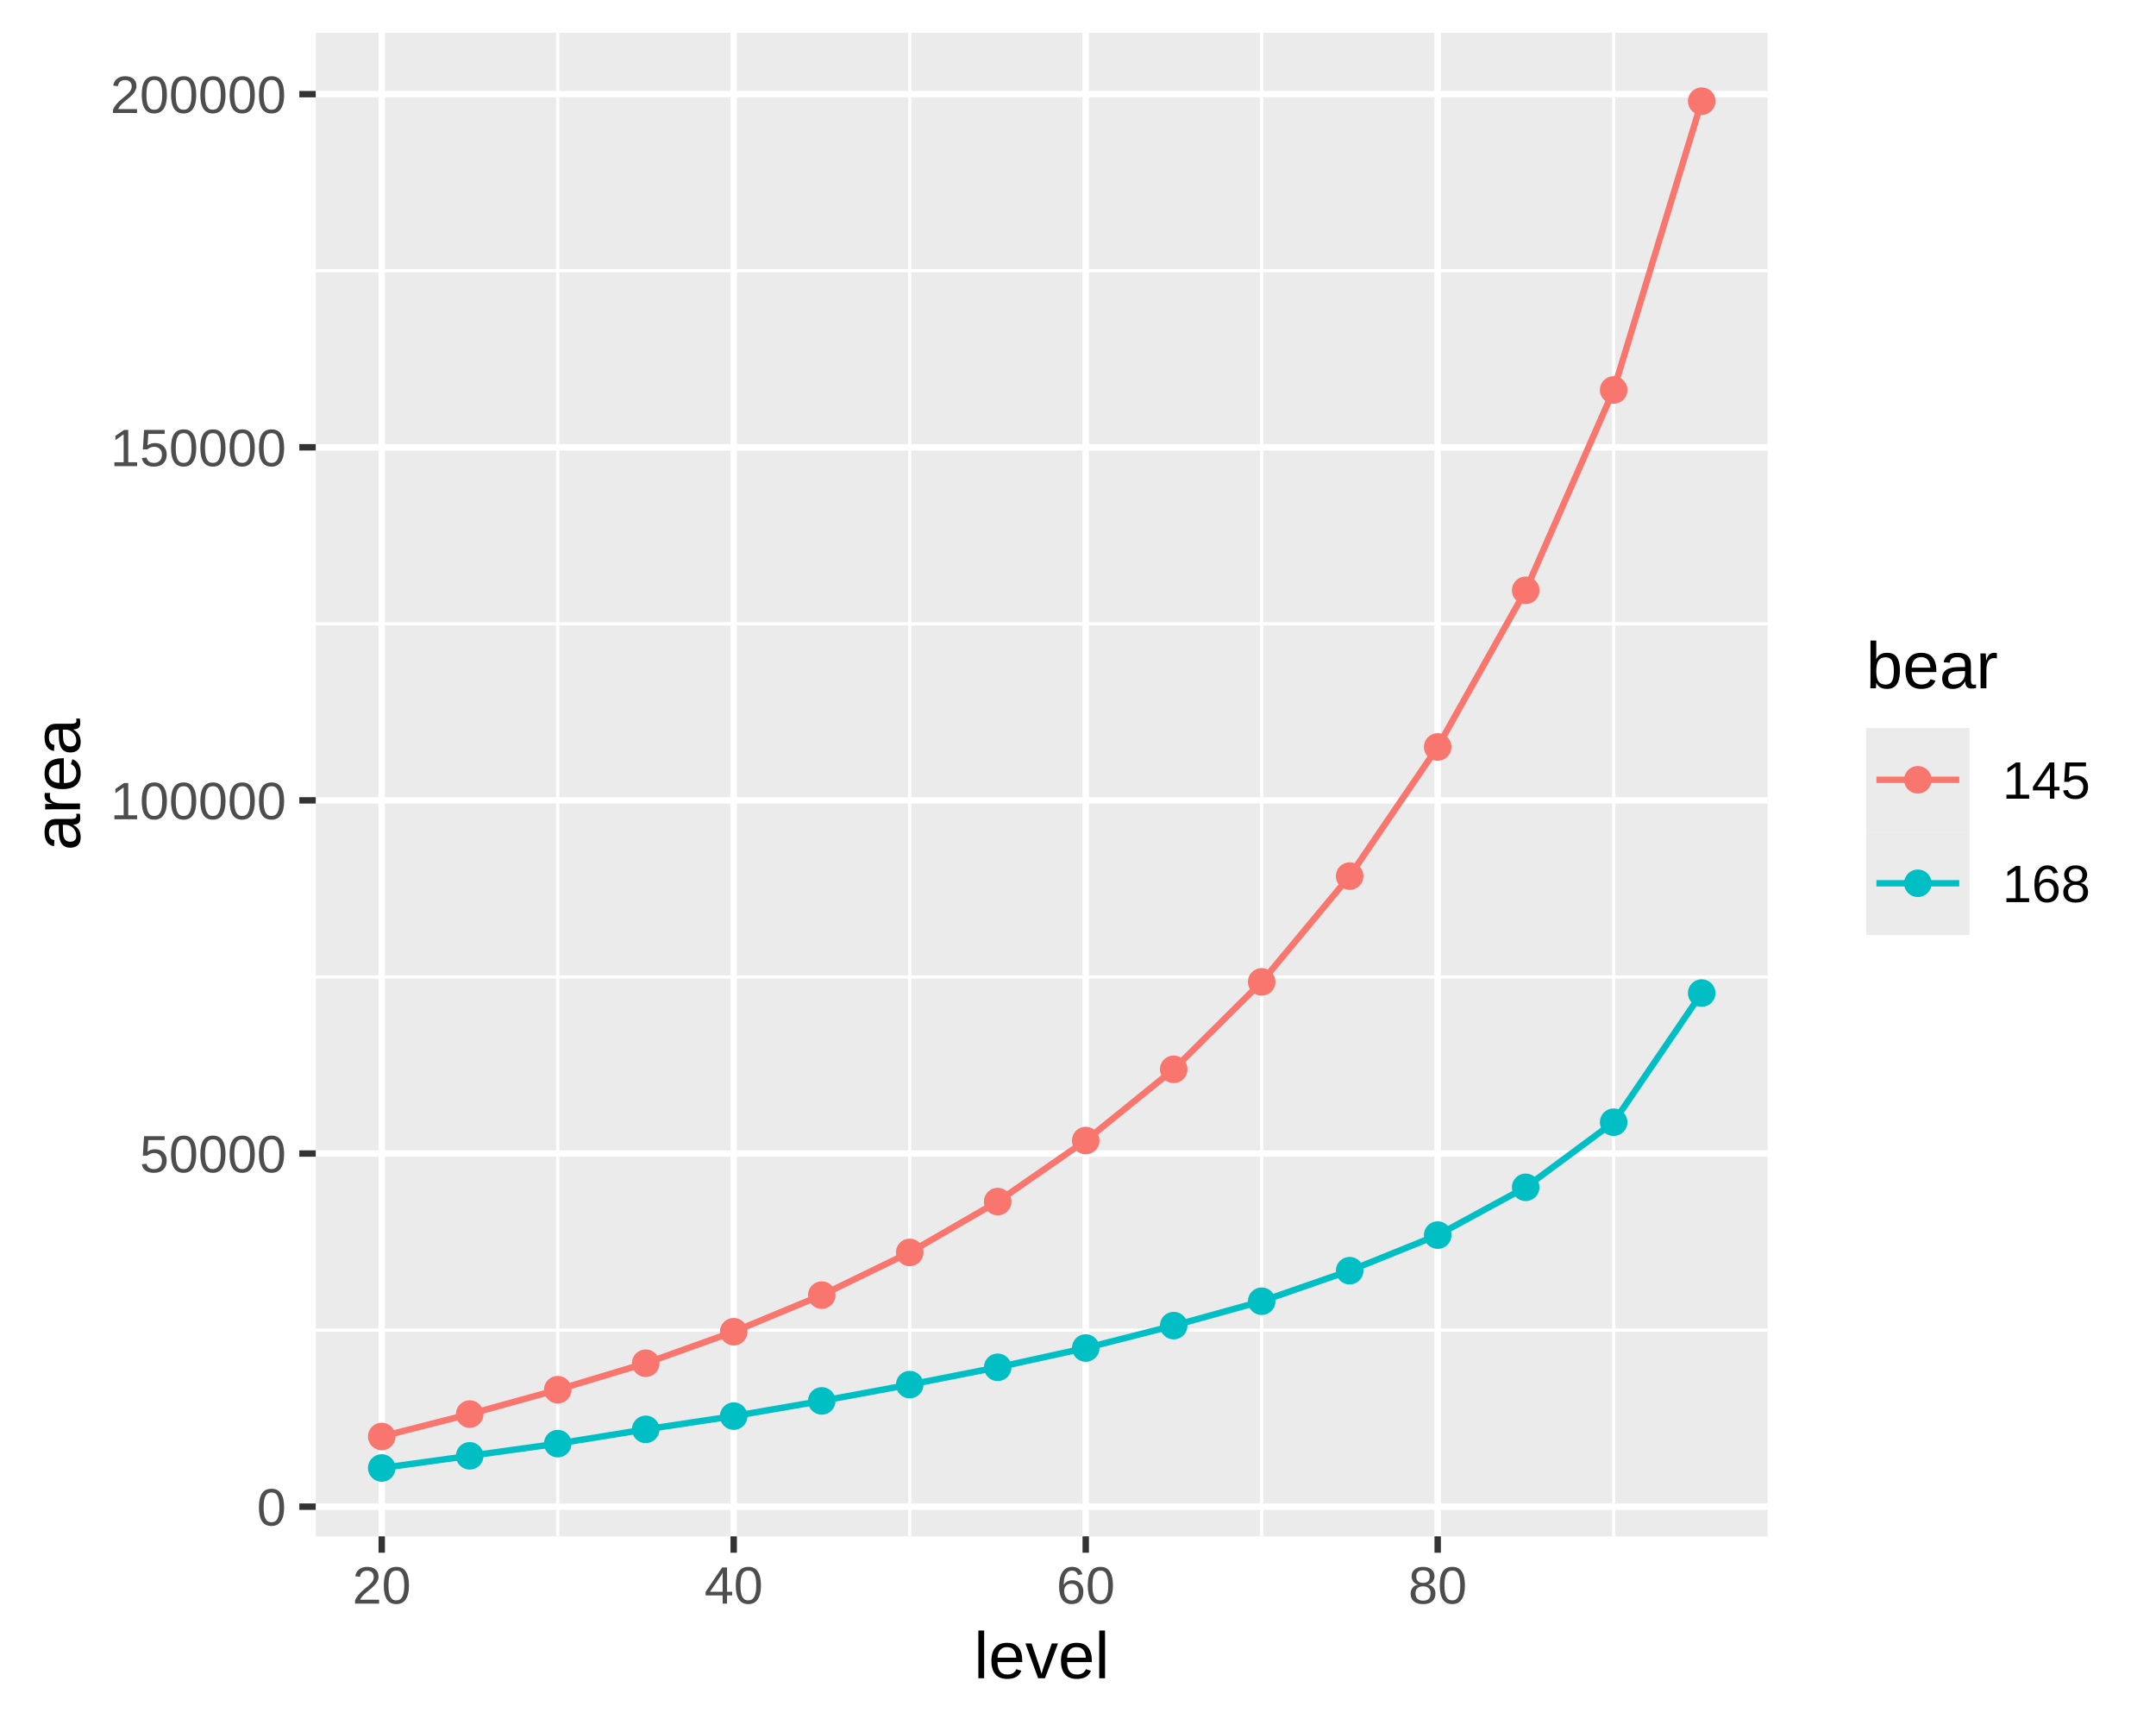
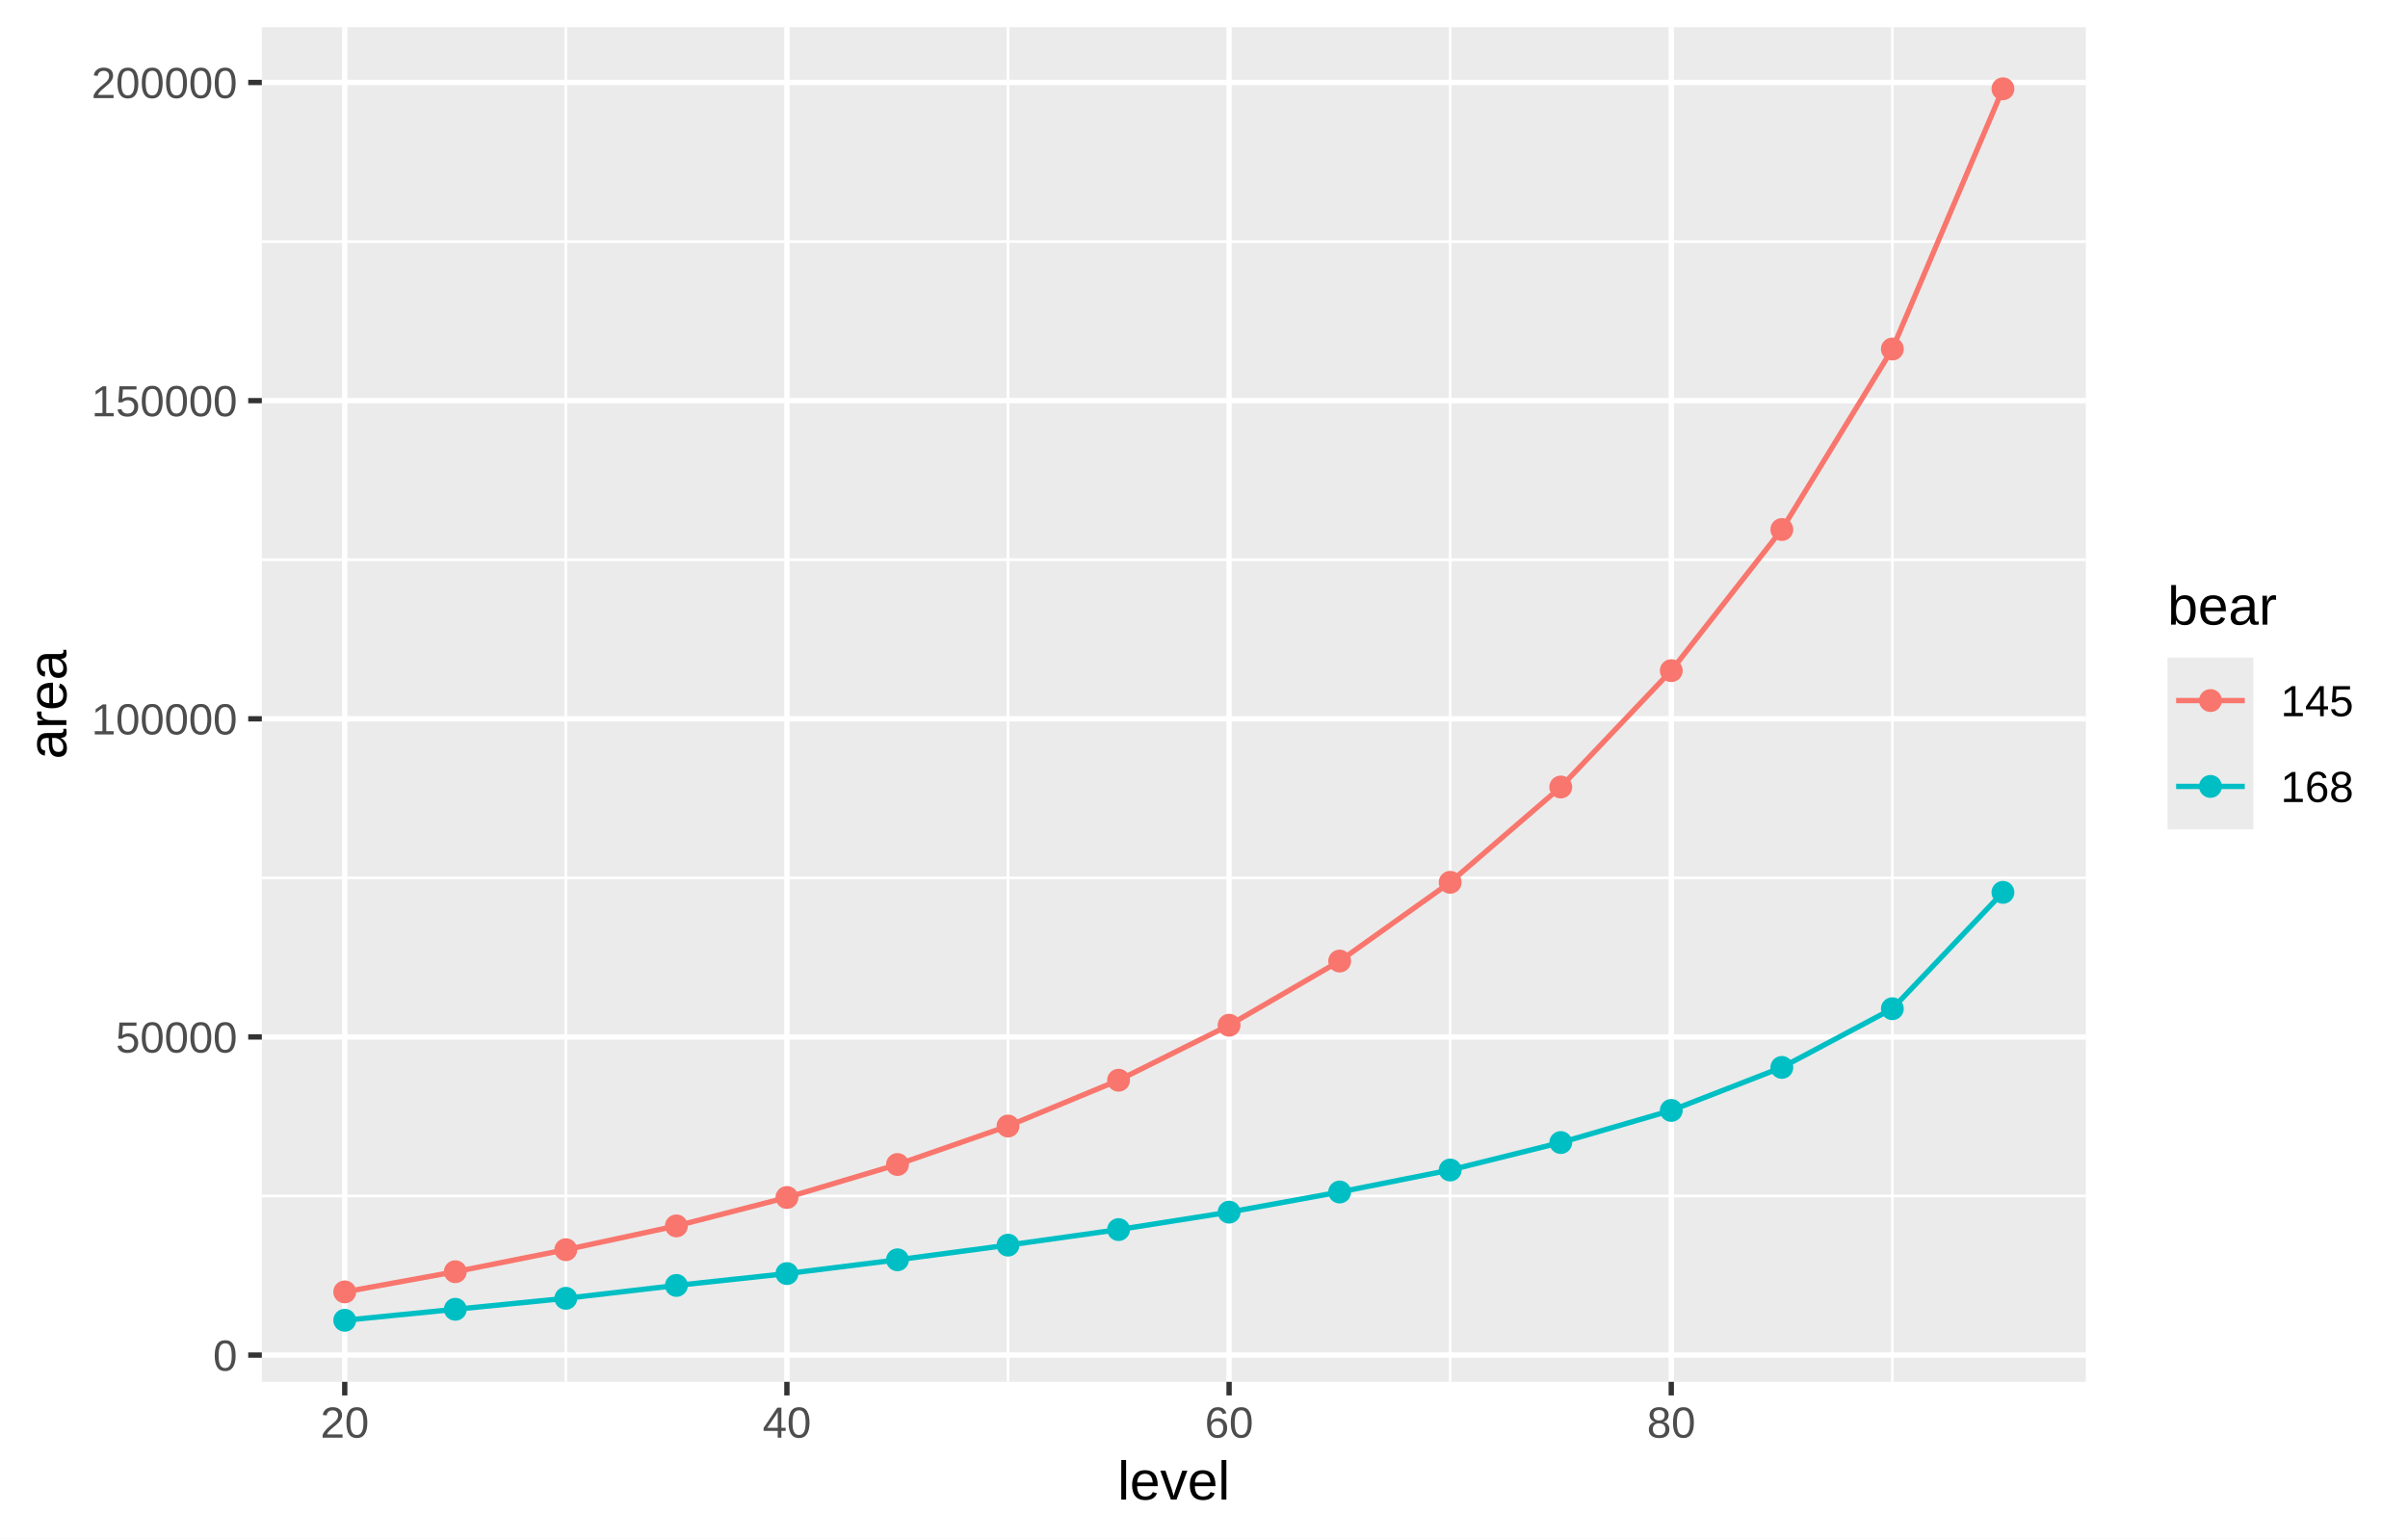
- <svg xmlns="http://www.w3.org/2000/svg" class="svglite" width="360.00pt" height="288.00pt" viewBox="0 0 360.00 288.00">
-   <defs>
-     <style type="text/css">
+ <svg xmlns="http://www.w3.org/2000/svg" width="484.56pt" height="309.60pt" viewBox="0 0 484.56 309.60">
+   <g class="svglite">
+     <defs>
+       <style type="text/css">
    .svglite line, .svglite polyline, .svglite polygon, .svglite path, .svglite rect, .svglite circle {
      fill: none;
      stroke: #000000;
      stroke-linecap: round;
      stroke-linejoin: round;
      stroke-miterlimit: 10.00;
    }
    .svglite text {
      white-space: pre;
    }
+     .svglite g.glyphgroup path {
+       fill: inherit;
+       stroke: none;
+     }
  </style>
-   </defs>
-   <rect width="100%" height="100%" style="stroke: none; fill: #FFFFFF;" />
-   <defs>
-     <clipPath id="cpMC4wMHwzNjAuMDB8MC4wMHwyODguMDA=">
-       <rect x="0.00" y="0.00" width="360.00" height="288.00" />
-     </clipPath>
-   </defs>
-   <g clip-path="url(#cpMC4wMHwzNjAuMDB8MC4wMHwyODguMDA=)">
-     <rect x="0" y="0.00" width="360.00" height="288.00" style="stroke-width: 1.07; stroke: #FFFFFF; fill: #FFFFFF;" />
-   </g>
-   <defs>
-     <clipPath id="cpNTIuNzJ8Mjk1LjE2fDUuNDh8MjU2LjUw">
-       <rect x="52.72" y="5.48" width="242.43" height="251.02" />
-     </clipPath>
-   </defs>
-   <g clip-path="url(#cpNTIuNzJ8Mjk1LjE2fDUuNDh8MjU2LjUw)">
-     <rect x="52.72" y="5.48" width="242.43" height="251.02" style="stroke-width: 1.07; stroke: none; fill: #EBEBEB;" />
-     <polyline points="52.72,222.07 295.16,222.07 " style="stroke-width: 0.53; stroke: #FFFFFF; stroke-linecap: butt;" />
-     <polyline points="52.72,163.11 295.16,163.11 " style="stroke-width: 0.53; stroke: #FFFFFF; stroke-linecap: butt;" />
-     <polyline points="52.72,104.15 295.16,104.15 " style="stroke-width: 0.53; stroke: #FFFFFF; stroke-linecap: butt;" />
-     <polyline points="52.72,45.20 295.16,45.20 " style="stroke-width: 0.53; stroke: #FFFFFF; stroke-linecap: butt;" />
-     <polyline points="93.13,256.50 93.13,5.48 " style="stroke-width: 0.53; stroke: #FFFFFF; stroke-linecap: butt;" />
-     <polyline points="151.90,256.50 151.90,5.48 " style="stroke-width: 0.53; stroke: #FFFFFF; stroke-linecap: butt;" />
-     <polyline points="210.67,256.50 210.67,5.48 " style="stroke-width: 0.53; stroke: #FFFFFF; stroke-linecap: butt;" />
-     <polyline points="269.44,256.50 269.44,5.48 " style="stroke-width: 0.53; stroke: #FFFFFF; stroke-linecap: butt;" />
-     <polyline points="52.72,251.55 295.16,251.55 " style="stroke-width: 1.07; stroke: #FFFFFF; stroke-linecap: butt;" />
-     <polyline points="52.72,192.59 295.16,192.59 " style="stroke-width: 1.07; stroke: #FFFFFF; stroke-linecap: butt;" />
-     <polyline points="52.72,133.63 295.16,133.63 " style="stroke-width: 1.07; stroke: #FFFFFF; stroke-linecap: butt;" />
-     <polyline points="52.72,74.68 295.16,74.68 " style="stroke-width: 1.07; stroke: #FFFFFF; stroke-linecap: butt;" />
-     <polyline points="52.72,15.72 295.16,15.72 " style="stroke-width: 1.07; stroke: #FFFFFF; stroke-linecap: butt;" />
-     <polyline points="63.74,256.50 63.74,5.48 " style="stroke-width: 1.07; stroke: #FFFFFF; stroke-linecap: butt;" />
-     <polyline points="122.51,256.50 122.51,5.48 " style="stroke-width: 1.07; stroke: #FFFFFF; stroke-linecap: butt;" />
-     <polyline points="181.29,256.50 181.29,5.48 " style="stroke-width: 1.07; stroke: #FFFFFF; stroke-linecap: butt;" />
-     <polyline points="240.06,256.50 240.06,5.48 " style="stroke-width: 1.07; stroke: #FFFFFF; stroke-linecap: butt;" />
-     <polyline points="63.74,239.83 78.43,236.09 93.13,232.02 107.82,227.60 122.51,222.34 137.21,216.23 151.90,209.10 166.59,200.61 181.29,190.42 195.98,178.53 210.67,163.93 225.36,146.27 240.06,124.71 254.75,98.56 269.44,65.11 284.14,16.89 " style="stroke-width: 1.07; stroke: #F8766D; stroke-linecap: butt;" />
-     <polyline points="63.74,245.09 78.43,243.06 93.13,241.02 107.82,238.64 122.51,236.43 137.21,233.89 151.90,231.17 166.59,228.28 181.29,225.06 195.98,221.32 210.67,217.25 225.36,212.15 240.06,206.21 254.75,198.23 269.44,187.36 284.14,165.80 " style="stroke-width: 1.07; stroke: #00BFC4; stroke-linecap: butt;" />
-     <circle cx="63.74" cy="239.83" r="1.95" style="stroke-width: 0.71; stroke: #F8766D; fill: #F8766D;" />
-     <circle cx="78.43" cy="236.09" r="1.95" style="stroke-width: 0.71; stroke: #F8766D; fill: #F8766D;" />
-     <circle cx="93.13" cy="232.02" r="1.95" style="stroke-width: 0.71; stroke: #F8766D; fill: #F8766D;" />
-     <circle cx="107.82" cy="227.60" r="1.95" style="stroke-width: 0.71; stroke: #F8766D; fill: #F8766D;" />
-     <circle cx="122.51" cy="222.34" r="1.95" style="stroke-width: 0.71; stroke: #F8766D; fill: #F8766D;" />
-     <circle cx="137.21" cy="216.23" r="1.95" style="stroke-width: 0.71; stroke: #F8766D; fill: #F8766D;" />
-     <circle cx="151.90" cy="209.10" r="1.95" style="stroke-width: 0.71; stroke: #F8766D; fill: #F8766D;" />
-     <circle cx="166.59" cy="200.61" r="1.95" style="stroke-width: 0.71; stroke: #F8766D; fill: #F8766D;" />
-     <circle cx="181.29" cy="190.42" r="1.95" style="stroke-width: 0.71; stroke: #F8766D; fill: #F8766D;" />
-     <circle cx="195.98" cy="178.53" r="1.95" style="stroke-width: 0.71; stroke: #F8766D; fill: #F8766D;" />
-     <circle cx="210.67" cy="163.93" r="1.95" style="stroke-width: 0.71; stroke: #F8766D; fill: #F8766D;" />
-     <circle cx="225.36" cy="146.27" r="1.95" style="stroke-width: 0.71; stroke: #F8766D; fill: #F8766D;" />
-     <circle cx="240.06" cy="124.71" r="1.95" style="stroke-width: 0.71; stroke: #F8766D; fill: #F8766D;" />
-     <circle cx="254.75" cy="98.56" r="1.95" style="stroke-width: 0.71; stroke: #F8766D; fill: #F8766D;" />
-     <circle cx="269.44" cy="65.11" r="1.95" style="stroke-width: 0.71; stroke: #F8766D; fill: #F8766D;" />
-     <circle cx="284.14" cy="16.89" r="1.95" style="stroke-width: 0.71; stroke: #F8766D; fill: #F8766D;" />
-     <circle cx="63.74" cy="245.09" r="1.95" style="stroke-width: 0.71; stroke: #00BFC4; fill: #00BFC4;" />
-     <circle cx="78.43" cy="243.06" r="1.95" style="stroke-width: 0.71; stroke: #00BFC4; fill: #00BFC4;" />
-     <circle cx="93.13" cy="241.02" r="1.95" style="stroke-width: 0.71; stroke: #00BFC4; fill: #00BFC4;" />
-     <circle cx="107.82" cy="238.64" r="1.95" style="stroke-width: 0.71; stroke: #00BFC4; fill: #00BFC4;" />
-     <circle cx="122.51" cy="236.43" r="1.95" style="stroke-width: 0.71; stroke: #00BFC4; fill: #00BFC4;" />
-     <circle cx="137.21" cy="233.89" r="1.95" style="stroke-width: 0.71; stroke: #00BFC4; fill: #00BFC4;" />
-     <circle cx="151.90" cy="231.17" r="1.95" style="stroke-width: 0.71; stroke: #00BFC4; fill: #00BFC4;" />
-     <circle cx="166.59" cy="228.28" r="1.95" style="stroke-width: 0.71; stroke: #00BFC4; fill: #00BFC4;" />
-     <circle cx="181.29" cy="225.06" r="1.95" style="stroke-width: 0.71; stroke: #00BFC4; fill: #00BFC4;" />
-     <circle cx="195.98" cy="221.32" r="1.95" style="stroke-width: 0.71; stroke: #00BFC4; fill: #00BFC4;" />
-     <circle cx="210.67" cy="217.25" r="1.95" style="stroke-width: 0.71; stroke: #00BFC4; fill: #00BFC4;" />
-     <circle cx="225.36" cy="212.15" r="1.95" style="stroke-width: 0.71; stroke: #00BFC4; fill: #00BFC4;" />
-     <circle cx="240.06" cy="206.21" r="1.95" style="stroke-width: 0.71; stroke: #00BFC4; fill: #00BFC4;" />
-     <circle cx="254.75" cy="198.23" r="1.95" style="stroke-width: 0.71; stroke: #00BFC4; fill: #00BFC4;" />
-     <circle cx="269.44" cy="187.36" r="1.95" style="stroke-width: 0.71; stroke: #00BFC4; fill: #00BFC4;" />
-     <circle cx="284.14" cy="165.80" r="1.95" style="stroke-width: 0.71; stroke: #00BFC4; fill: #00BFC4;" />
-   </g>
-   <g clip-path="url(#cpMC4wMHwzNjAuMDB8MC4wMHwyODguMDA=)">
-     <text x="47.79" y="254.70" text-anchor="end" style="font-size: 8.80px;fill: #4D4D4D; font-family: &quot;Arial&quot;;" textLength="4.90px" lengthAdjust="spacingAndGlyphs">0</text>
-     <text x="47.79" y="195.74" text-anchor="end" style="font-size: 8.80px;fill: #4D4D4D; font-family: &quot;Arial&quot;;" textLength="24.48px" lengthAdjust="spacingAndGlyphs">50000</text>
-     <text x="47.79" y="136.78" text-anchor="end" style="font-size: 8.80px;fill: #4D4D4D; font-family: &quot;Arial&quot;;" textLength="29.38px" lengthAdjust="spacingAndGlyphs">100000</text>
-     <text x="47.79" y="77.83" text-anchor="end" style="font-size: 8.80px;fill: #4D4D4D; font-family: &quot;Arial&quot;;" textLength="29.38px" lengthAdjust="spacingAndGlyphs">150000</text>
-     <text x="47.79" y="18.87" text-anchor="end" style="font-size: 8.80px;fill: #4D4D4D; font-family: &quot;Arial&quot;;" textLength="29.38px" lengthAdjust="spacingAndGlyphs">200000</text>
-     <polyline points="49.98,251.55 52.72,251.55 " style="stroke-width: 1.07; stroke: #333333; stroke-linecap: butt;" />
-     <polyline points="49.98,192.59 52.72,192.59 " style="stroke-width: 1.07; stroke: #333333; stroke-linecap: butt;" />
-     <polyline points="49.98,133.63 52.72,133.63 " style="stroke-width: 1.07; stroke: #333333; stroke-linecap: butt;" />
-     <polyline points="49.98,74.68 52.72,74.68 " style="stroke-width: 1.07; stroke: #333333; stroke-linecap: butt;" />
-     <polyline points="49.98,15.72 52.72,15.72 " style="stroke-width: 1.07; stroke: #333333; stroke-linecap: butt;" />
-     <polyline points="63.74,259.24 63.74,256.50 " style="stroke-width: 1.07; stroke: #333333; stroke-linecap: butt;" />
-     <polyline points="122.51,259.24 122.51,256.50 " style="stroke-width: 1.07; stroke: #333333; stroke-linecap: butt;" />
-     <polyline points="181.29,259.24 181.29,256.50 " style="stroke-width: 1.07; stroke: #333333; stroke-linecap: butt;" />
-     <polyline points="240.06,259.24 240.06,256.50 " style="stroke-width: 1.07; stroke: #333333; stroke-linecap: butt;" />
-     <text x="63.74" y="267.74" text-anchor="middle" style="font-size: 8.80px;fill: #4D4D4D; font-family: &quot;Arial&quot;;" textLength="9.79px" lengthAdjust="spacingAndGlyphs">20</text>
-     <text x="122.51" y="267.74" text-anchor="middle" style="font-size: 8.80px;fill: #4D4D4D; font-family: &quot;Arial&quot;;" textLength="9.79px" lengthAdjust="spacingAndGlyphs">40</text>
-     <text x="181.29" y="267.74" text-anchor="middle" style="font-size: 8.80px;fill: #4D4D4D; font-family: &quot;Arial&quot;;" textLength="9.79px" lengthAdjust="spacingAndGlyphs">60</text>
-     <text x="240.06" y="267.74" text-anchor="middle" style="font-size: 8.80px;fill: #4D4D4D; font-family: &quot;Arial&quot;;" textLength="9.79px" lengthAdjust="spacingAndGlyphs">80</text>
-     <text x="173.94" y="280.20" text-anchor="middle" style="font-size: 11.00px; font-family: &quot;Arial&quot;;" textLength="22.62px" lengthAdjust="spacingAndGlyphs">level</text>
-     <text transform="translate(13.36,130.99) rotate(-90)" text-anchor="middle" style="font-size: 11.00px; font-family: &quot;Arial&quot;;" textLength="22.02px" lengthAdjust="spacingAndGlyphs">area</text>
-     <rect x="306.11" y="100.39" width="48.41" height="61.19" style="stroke-width: 1.07; stroke: none; fill: #FFFFFF;" />
-     <text x="311.59" y="114.91" style="font-size: 11.00px; font-family: &quot;Arial&quot;;" textLength="22.02px" lengthAdjust="spacingAndGlyphs">bear</text>
-     <rect x="311.59" y="121.55" width="17.28" height="17.28" style="stroke-width: 1.07; stroke: none; fill: #EBEBEB;" />
-     <line x1="313.32" y1="130.19" x2="327.15" y2="130.19" style="stroke-width: 1.07; stroke: #F8766D; stroke-linecap: butt;" />
-     <circle cx="320.23" cy="130.19" r="1.95" style="stroke-width: 0.71; stroke: #F8766D; fill: #F8766D;" />
-     <rect x="311.59" y="138.83" width="17.28" height="17.28" style="stroke-width: 1.07; stroke: none; fill: #EBEBEB;" />
-     <line x1="313.32" y1="147.47" x2="327.15" y2="147.47" style="stroke-width: 1.07; stroke: #00BFC4; stroke-linecap: butt;" />
-     <circle cx="320.23" cy="147.47" r="1.95" style="stroke-width: 0.71; stroke: #00BFC4; fill: #00BFC4;" />
-     <text x="334.35" y="133.34" style="font-size: 8.80px; font-family: &quot;Arial&quot;;" textLength="14.69px" lengthAdjust="spacingAndGlyphs">145</text>
-     <text x="334.35" y="150.62" style="font-size: 8.80px; font-family: &quot;Arial&quot;;" textLength="14.69px" lengthAdjust="spacingAndGlyphs">168</text>
+     </defs>
+     <rect width="100%" height="100%" style="stroke: none; fill: #FFFFFF;" />
+     <defs>
+       <clipPath id="cpMC4wMHw0ODQuNTZ8MC4wMHwzMDkuNjA=">
+         <rect x="0.00" y="0.00" width="484.56" height="309.60" />
+       </clipPath>
+     </defs>
+     <g clip-path="url(#cpMC4wMHw0ODQuNTZ8MC4wMHwzMDkuNjA=)">
+       <rect x="0.00" y="0.00" width="484.56" height="309.60" style="stroke-width: 1.07; stroke: #FFFFFF; fill: #FFFFFF;" />
+     </g>
+     <defs>
+       <clipPath id="cpNTIuNjl8NDE5LjczfDUuNDh8Mjc4LjEw">
+         <rect x="52.69" y="5.48" width="367.04" height="272.62" />
+       </clipPath>
+     </defs>
+     <g clip-path="url(#cpNTIuNjl8NDE5LjczfDUuNDh8Mjc4LjEw)">
+       <rect x="52.69" y="5.48" width="367.04" height="272.62" style="stroke-width: 1.07; stroke: none; fill: #EBEBEB;" />
+       <polyline points="52.69,240.70 419.73,240.70 " style="stroke-width: 0.53; stroke: #FFFFFF; stroke-linecap: butt;" />
+       <polyline points="52.69,176.67 419.73,176.67 " style="stroke-width: 0.53; stroke: #FFFFFF; stroke-linecap: butt;" />
+       <polyline points="52.69,112.65 419.73,112.65 " style="stroke-width: 0.53; stroke: #FFFFFF; stroke-linecap: butt;" />
+       <polyline points="52.69,48.62 419.73,48.62 " style="stroke-width: 0.53; stroke: #FFFFFF; stroke-linecap: butt;" />
+       <polyline points="113.86,278.10 113.86,5.48 " style="stroke-width: 0.53; stroke: #FFFFFF; stroke-linecap: butt;" />
+       <polyline points="202.84,278.10 202.84,5.48 " style="stroke-width: 0.53; stroke: #FFFFFF; stroke-linecap: butt;" />
+       <polyline points="291.82,278.10 291.82,5.48 " style="stroke-width: 0.53; stroke: #FFFFFF; stroke-linecap: butt;" />
+       <polyline points="380.80,278.10 380.80,5.48 " style="stroke-width: 0.53; stroke: #FFFFFF; stroke-linecap: butt;" />
+       <polyline points="52.69,272.72 419.73,272.72 " style="stroke-width: 1.07; stroke: #FFFFFF; stroke-linecap: butt;" />
+       <polyline points="52.69,208.69 419.73,208.69 " style="stroke-width: 1.07; stroke: #FFFFFF; stroke-linecap: butt;" />
+       <polyline points="52.69,144.66 419.73,144.66 " style="stroke-width: 1.07; stroke: #FFFFFF; stroke-linecap: butt;" />
+       <polyline points="52.69,80.63 419.73,80.63 " style="stroke-width: 1.07; stroke: #FFFFFF; stroke-linecap: butt;" />
+       <polyline points="52.69,16.60 419.73,16.60 " style="stroke-width: 1.07; stroke: #FFFFFF; stroke-linecap: butt;" />
+       <polyline points="69.37,278.10 69.37,5.48 " style="stroke-width: 1.07; stroke: #FFFFFF; stroke-linecap: butt;" />
+       <polyline points="158.35,278.10 158.35,5.48 " style="stroke-width: 1.07; stroke: #FFFFFF; stroke-linecap: butt;" />
+       <polyline points="247.33,278.10 247.33,5.48 " style="stroke-width: 1.07; stroke: #FFFFFF; stroke-linecap: butt;" />
+       <polyline points="336.31,278.10 336.31,5.48 " style="stroke-width: 1.07; stroke: #FFFFFF; stroke-linecap: butt;" />
+       <polyline points="69.37,260.00 91.62,255.94 113.86,251.51 136.11,246.72 158.35,241.00 180.60,234.36 202.84,226.62 225.09,217.40 247.33,206.33 269.58,193.42 291.82,177.57 314.07,158.39 336.31,134.97 358.56,106.57 380.80,70.24 403.05,17.87 " style="stroke-width: 1.07; stroke: #F8766D; stroke-linecap: butt;" />
+       <polyline points="69.37,265.71 91.62,263.50 113.86,261.29 136.11,258.70 158.35,256.31 180.60,253.54 202.84,250.59 225.09,247.46 247.33,243.95 269.58,239.90 291.82,235.47 314.07,229.94 336.31,223.48 358.56,214.82 380.80,203.01 403.05,179.59 " style="stroke-width: 1.07; stroke: #00BFC4; stroke-linecap: butt;" />
+       <circle cx="69.37" cy="260.00" r="1.95" style="stroke-width: 0.71; stroke: #F8766D; fill: #F8766D;" />
+       <circle cx="91.62" cy="255.94" r="1.95" style="stroke-width: 0.71; stroke: #F8766D; fill: #F8766D;" />
+       <circle cx="113.86" cy="251.51" r="1.95" style="stroke-width: 0.71; stroke: #F8766D; fill: #F8766D;" />
+       <circle cx="136.11" cy="246.72" r="1.95" style="stroke-width: 0.71; stroke: #F8766D; fill: #F8766D;" />
+       <circle cx="158.35" cy="241.00" r="1.95" style="stroke-width: 0.71; stroke: #F8766D; fill: #F8766D;" />
+       <circle cx="180.60" cy="234.36" r="1.95" style="stroke-width: 0.71; stroke: #F8766D; fill: #F8766D;" />
+       <circle cx="202.84" cy="226.62" r="1.95" style="stroke-width: 0.71; stroke: #F8766D; fill: #F8766D;" />
+       <circle cx="225.09" cy="217.40" r="1.95" style="stroke-width: 0.71; stroke: #F8766D; fill: #F8766D;" />
+       <circle cx="247.33" cy="206.33" r="1.95" style="stroke-width: 0.71; stroke: #F8766D; fill: #F8766D;" />
+       <circle cx="269.58" cy="193.42" r="1.95" style="stroke-width: 0.71; stroke: #F8766D; fill: #F8766D;" />
+       <circle cx="291.82" cy="177.57" r="1.95" style="stroke-width: 0.71; stroke: #F8766D; fill: #F8766D;" />
+       <circle cx="314.07" cy="158.39" r="1.95" style="stroke-width: 0.71; stroke: #F8766D; fill: #F8766D;" />
+       <circle cx="336.31" cy="134.97" r="1.95" style="stroke-width: 0.71; stroke: #F8766D; fill: #F8766D;" />
+       <circle cx="358.56" cy="106.57" r="1.95" style="stroke-width: 0.71; stroke: #F8766D; fill: #F8766D;" />
+       <circle cx="380.80" cy="70.24" r="1.95" style="stroke-width: 0.71; stroke: #F8766D; fill: #F8766D;" />
+       <circle cx="403.05" cy="17.87" r="1.95" style="stroke-width: 0.71; stroke: #F8766D; fill: #F8766D;" />
+       <circle cx="69.37" cy="265.71" r="1.95" style="stroke-width: 0.71; stroke: #00BFC4; fill: #00BFC4;" />
+       <circle cx="91.62" cy="263.50" r="1.95" style="stroke-width: 0.71; stroke: #00BFC4; fill: #00BFC4;" />
+       <circle cx="113.86" cy="261.29" r="1.95" style="stroke-width: 0.71; stroke: #00BFC4; fill: #00BFC4;" />
+       <circle cx="136.11" cy="258.70" r="1.95" style="stroke-width: 0.71; stroke: #00BFC4; fill: #00BFC4;" />
+       <circle cx="158.35" cy="256.31" r="1.95" style="stroke-width: 0.71; stroke: #00BFC4; fill: #00BFC4;" />
+       <circle cx="180.60" cy="253.54" r="1.95" style="stroke-width: 0.71; stroke: #00BFC4; fill: #00BFC4;" />
+       <circle cx="202.84" cy="250.59" r="1.95" style="stroke-width: 0.71; stroke: #00BFC4; fill: #00BFC4;" />
+       <circle cx="225.09" cy="247.46" r="1.95" style="stroke-width: 0.71; stroke: #00BFC4; fill: #00BFC4;" />
+       <circle cx="247.33" cy="243.95" r="1.95" style="stroke-width: 0.71; stroke: #00BFC4; fill: #00BFC4;" />
+       <circle cx="269.58" cy="239.90" r="1.95" style="stroke-width: 0.71; stroke: #00BFC4; fill: #00BFC4;" />
+       <circle cx="291.82" cy="235.47" r="1.95" style="stroke-width: 0.71; stroke: #00BFC4; fill: #00BFC4;" />
+       <circle cx="314.07" cy="229.94" r="1.95" style="stroke-width: 0.71; stroke: #00BFC4; fill: #00BFC4;" />
+       <circle cx="336.31" cy="223.48" r="1.95" style="stroke-width: 0.71; stroke: #00BFC4; fill: #00BFC4;" />
+       <circle cx="358.56" cy="214.82" r="1.95" style="stroke-width: 0.71; stroke: #00BFC4; fill: #00BFC4;" />
+       <circle cx="380.80" cy="203.01" r="1.95" style="stroke-width: 0.71; stroke: #00BFC4; fill: #00BFC4;" />
+       <circle cx="403.05" cy="179.59" r="1.95" style="stroke-width: 0.71; stroke: #00BFC4; fill: #00BFC4;" />
+     </g>
+     <g clip-path="url(#cpMC4wMHw0ODQuNTZ8MC4wMHwzMDkuNjA=)">
+       <text x="47.76" y="275.87" text-anchor="end" style="font-size: 8.80px;fill: #4D4D4D; font-family: &quot;Arial&quot;;" textLength="4.89px" lengthAdjust="spacingAndGlyphs">0</text>
+       <text x="47.76" y="211.84" text-anchor="end" style="font-size: 8.80px;fill: #4D4D4D; font-family: &quot;Arial&quot;;" textLength="24.45px" lengthAdjust="spacingAndGlyphs">50000</text>
+       <text x="47.76" y="147.81" text-anchor="end" style="font-size: 8.80px;fill: #4D4D4D; font-family: &quot;Arial&quot;;" textLength="29.34px" lengthAdjust="spacingAndGlyphs">100000</text>
+       <text x="47.76" y="83.78" text-anchor="end" style="font-size: 8.80px;fill: #4D4D4D; font-family: &quot;Arial&quot;;" textLength="29.34px" lengthAdjust="spacingAndGlyphs">150000</text>
+       <text x="47.76" y="19.75" text-anchor="end" style="font-size: 8.80px;fill: #4D4D4D; font-family: &quot;Arial&quot;;" textLength="29.34px" lengthAdjust="spacingAndGlyphs">200000</text>
+       <polyline points="49.95,272.72 52.69,272.72 " style="stroke-width: 1.07; stroke: #333333; stroke-linecap: butt;" />
+       <polyline points="49.95,208.69 52.69,208.69 " style="stroke-width: 1.07; stroke: #333333; stroke-linecap: butt;" />
+       <polyline points="49.95,144.66 52.69,144.66 " style="stroke-width: 1.07; stroke: #333333; stroke-linecap: butt;" />
+       <polyline points="49.95,80.63 52.69,80.63 " style="stroke-width: 1.07; stroke: #333333; stroke-linecap: butt;" />
+       <polyline points="49.95,16.60 52.69,16.60 " style="stroke-width: 1.07; stroke: #333333; stroke-linecap: butt;" />
+       <polyline points="69.37,280.84 69.37,278.10 " style="stroke-width: 1.07; stroke: #333333; stroke-linecap: butt;" />
+       <polyline points="158.35,280.84 158.35,278.10 " style="stroke-width: 1.07; stroke: #333333; stroke-linecap: butt;" />
+       <polyline points="247.33,280.84 247.33,278.10 " style="stroke-width: 1.07; stroke: #333333; stroke-linecap: butt;" />
+       <polyline points="336.31,280.84 336.31,278.10 " style="stroke-width: 1.07; stroke: #333333; stroke-linecap: butt;" />
+       <text x="69.37" y="289.34" text-anchor="middle" style="font-size: 8.80px;fill: #4D4D4D; font-family: &quot;Arial&quot;;" textLength="9.78px" lengthAdjust="spacingAndGlyphs">20</text>
+       <text x="158.35" y="289.34" text-anchor="middle" style="font-size: 8.80px;fill: #4D4D4D; font-family: &quot;Arial&quot;;" textLength="9.78px" lengthAdjust="spacingAndGlyphs">40</text>
+       <text x="247.33" y="289.34" text-anchor="middle" style="font-size: 8.80px;fill: #4D4D4D; font-family: &quot;Arial&quot;;" textLength="9.78px" lengthAdjust="spacingAndGlyphs">60</text>
+       <text x="336.31" y="289.34" text-anchor="middle" style="font-size: 8.80px;fill: #4D4D4D; font-family: &quot;Arial&quot;;" textLength="9.78px" lengthAdjust="spacingAndGlyphs">80</text>
+       <text x="236.21" y="301.80" text-anchor="middle" style="font-size: 11.00px; font-family: &quot;Arial&quot;;" textLength="22.62px" lengthAdjust="spacingAndGlyphs">level</text>
+       <text transform="translate(13.36,141.79) rotate(-90)" text-anchor="middle" style="font-size: 11.00px; font-family: &quot;Arial&quot;;" textLength="22.03px" lengthAdjust="spacingAndGlyphs">area</text>
+       <rect x="430.69" y="111.19" width="48.39" height="61.19" style="stroke-width: 1.07; stroke: none; fill: #FFFFFF;" />
+       <text x="436.17" y="125.71" style="font-size: 11.00px; font-family: &quot;Arial&quot;;" textLength="22.03px" lengthAdjust="spacingAndGlyphs">bear</text>
+       <rect x="436.17" y="132.35" width="17.28" height="17.28" style="stroke-width: 1.07; stroke: none; fill: #EBEBEB;" />
+       <line x1="437.90" y1="140.99" x2="451.72" y2="140.99" style="stroke-width: 1.07; stroke: #F8766D; stroke-linecap: butt;" />
+       <circle cx="444.81" cy="140.99" r="1.95" style="stroke-width: 0.71; stroke: #F8766D; fill: #F8766D;" />
+       <rect x="436.17" y="149.63" width="17.28" height="17.28" style="stroke-width: 1.07; stroke: none; fill: #EBEBEB;" />
+       <line x1="437.90" y1="158.27" x2="451.72" y2="158.27" style="stroke-width: 1.07; stroke: #00BFC4; stroke-linecap: butt;" />
+       <circle cx="444.81" cy="158.27" r="1.95" style="stroke-width: 0.71; stroke: #00BFC4; fill: #00BFC4;" />
+       <text x="458.93" y="144.14" style="font-size: 8.80px; font-family: &quot;Arial&quot;;" textLength="14.67px" lengthAdjust="spacingAndGlyphs">145</text>
+       <text x="458.93" y="161.42" style="font-size: 8.80px; font-family: &quot;Arial&quot;;" textLength="14.67px" lengthAdjust="spacingAndGlyphs">168</text>
+     </g>
  </g>
</svg>
